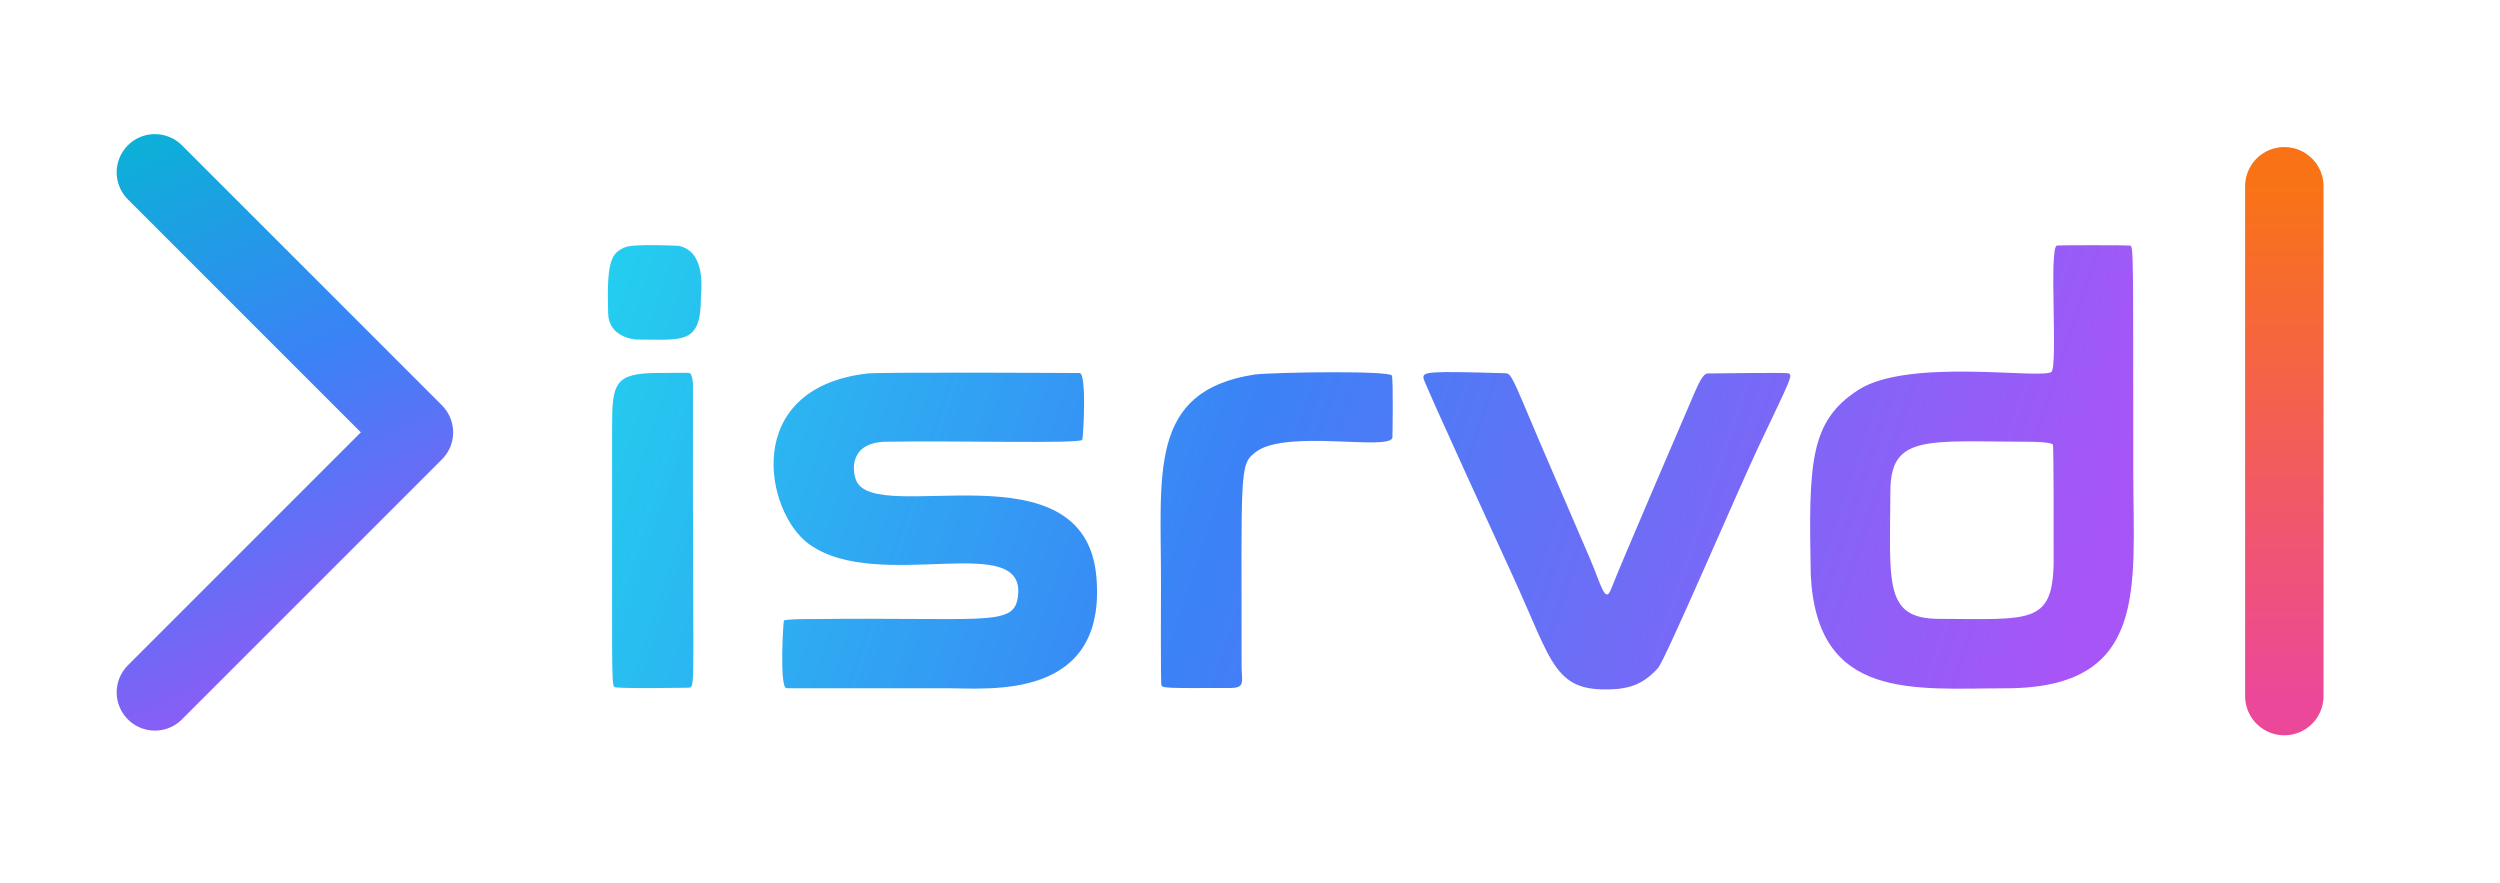
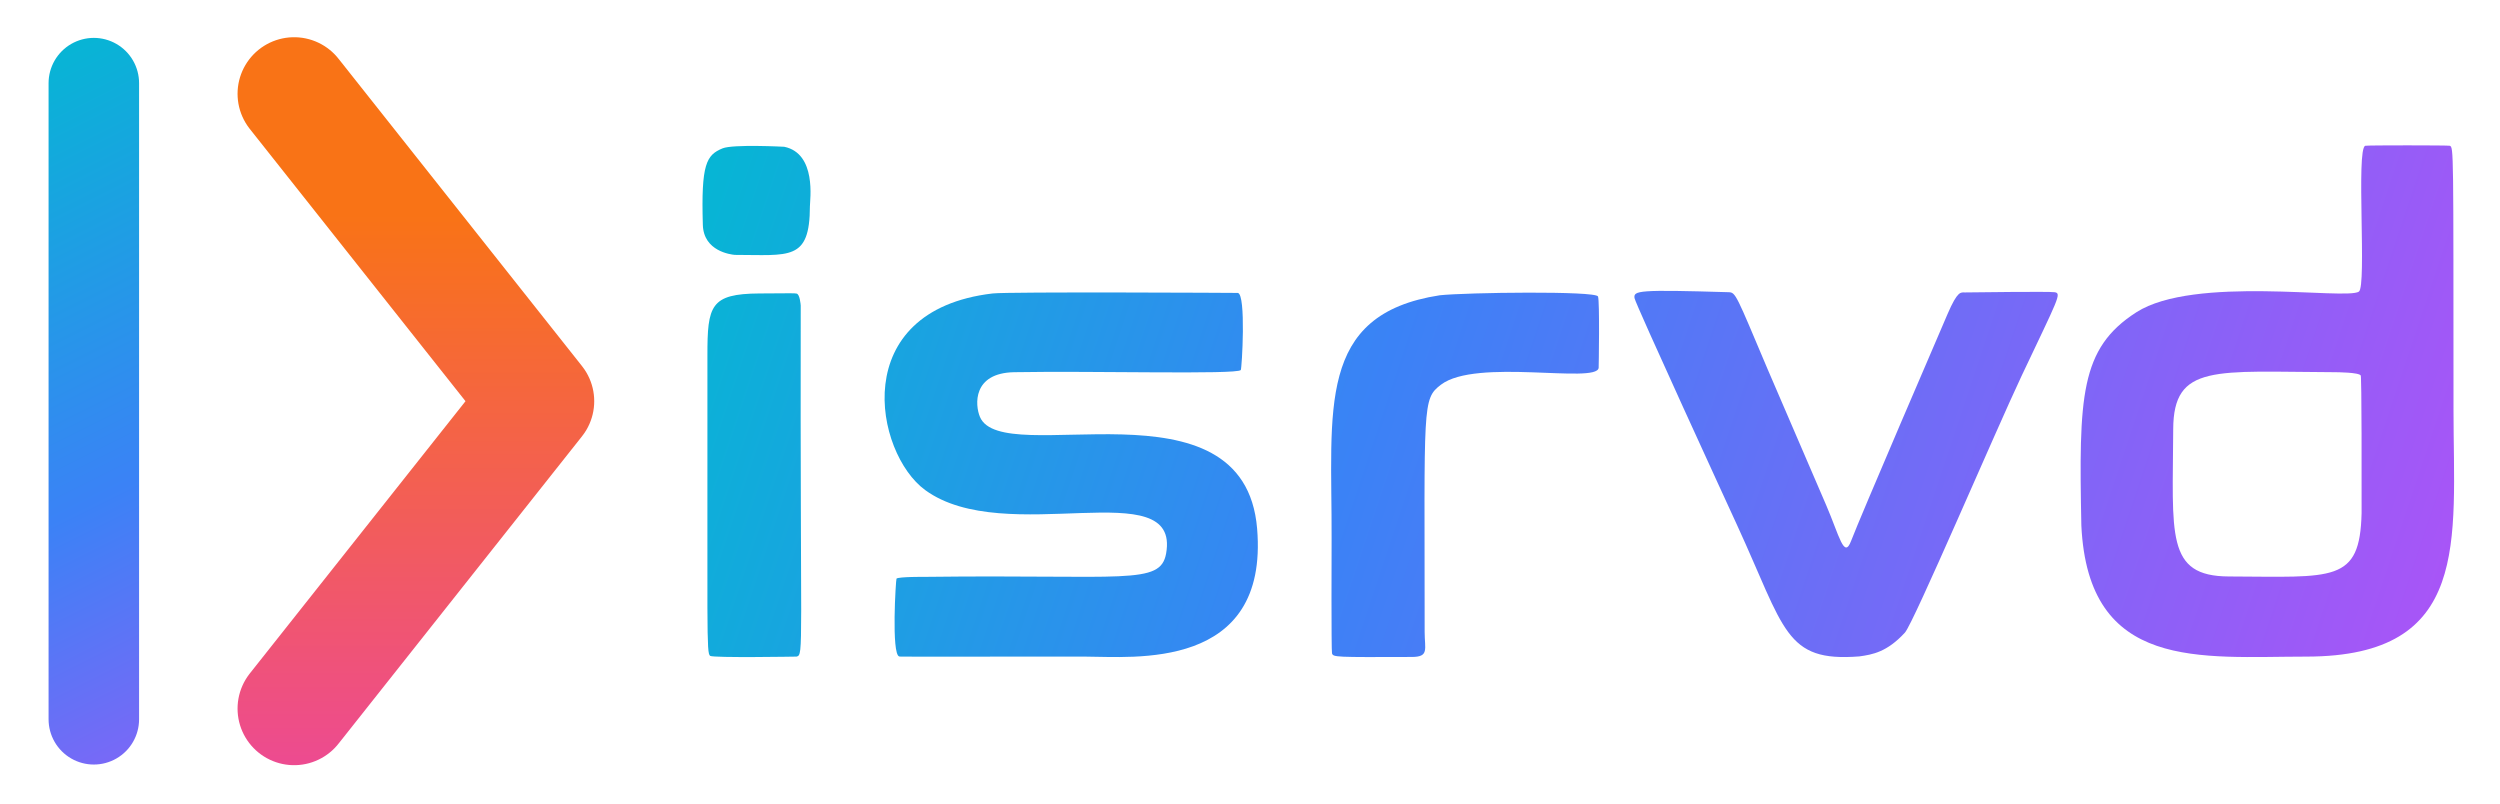
- <svg xmlns="http://www.w3.org/2000/svg" aria-labelledby="title desc" viewBox="0 0 255 90">
+ <svg xmlns="http://www.w3.org/2000/svg" aria-labelledby="title desc" viewBox="0 0 221 71">
  <defs>
    <linearGradient id="color_a" x1="0" x2="34" y1="6" y2="74" gradientUnits="userSpaceOnUse">
      <stop offset="0" stop-color="#06b6d4" />
-       <stop offset=".52" stop-color="#3b82f6" />
-       <stop offset="1" stop-color="#8b5cf6" />
+       <stop offset=".5" stop-color="#3b82f6" />
+       <stop offset="1" stop-color="#a855f7" />
    </linearGradient>
    <linearGradient id="color_b" x1="60" x2="210" y1="20" y2="70" gradientUnits="userSpaceOnUse">
-       <stop offset="0" stop-color="#22d3ee" />
-       <stop offset=".45" stop-color="#3b82f6" />
+       <stop offset="0" stop-color="#06b6d4" />
+       <stop offset=".4" stop-color="#3b82f6" />
      <stop offset="1" stop-color="#a855f7" />
    </linearGradient>
    <linearGradient id="color_c" x1="245" x2="245" y1="19" y2="71" gradientUnits="userSpaceOnUse">
      <stop offset="0" stop-color="#f97316" />
      <stop offset="1" stop-color="#ec4899" />
    </linearGradient>
  </defs>
-   <path fill="none" stroke="url(#color_a)" stroke-linecap="round" stroke-linejoin="round" stroke-width="10" d="M10 11l34 34-34 34" transform="matrix(.78 0 0 .78 8 9)" />
-   <path fill="url(#color_b)" fill-rule="evenodd" d="M70.683 39.12c-.056 30.503.29 30.866-.365 31.023-.006.001-7.35.126-7.64-.064-.348-.226-.219-2.157-.243-26.566-.005-4.406.275-5.442 4.59-5.471 3.029-.02 3.027-.028 3.287.01.295.044.365.978.372 1.068M64.832 34.63c-.306-.033-2.733-.304-2.802-2.648-.16-5.38.305-6.175 1.742-6.767.92-.38 5.45-.142 5.458-.14 2.876.605 2.266 4.711 2.265 5.257-.01 4.859-1.796 4.304-6.663 4.3M127.976 38.2c2.348-.249 13.796-.403 13.994.106.158.404.066 6.24.057 6.313-.19 1.432-10.835-.883-13.94 1.486-1.673 1.277-1.448 1.693-1.442 21.848 0 1.542.415 2.216-1.13 2.22-6.807.024-6.957.025-7.06-.325-.069-.232-.038-9.322-.035-10.133.039-11.413-1.383-19.829 9.556-21.514M165.072 70.265c-6.592.517-6.561-2.365-10.811-11.611-.736-1.6-8.998-19.576-9.065-20.066-.09-.662.33-.758 8.327-.518.622.019.654.21 3.423 6.764l5.205 12.086c1.161 2.697 1.57 4.783 2.197 3.125.787-2.077 7.833-18.447 8.522-20.047.9-2.089 1.17-1.902 1.527-1.907.636-.008 7.499-.098 7.947-.02.628.108.328.514-2.93 7.4-2.268 4.794-9.55 21.86-10.314 22.691-1.582 1.723-2.873 1.943-4.028 2.103M82.676 63.148c17.422-.212 20.61.765 21.115-2.067 1.292-7.24-14.206-.42-21.3-5.605-4.474-3.27-6.893-15.866 5.962-17.379 1.383-.162 21.643-.052 21.677-.047.746.112.357 6.715.26 6.818-.391.413-13.126.061-20.026.189-3.699.068-3.472 2.906-3.031 3.954 1.981 4.71 23.36-3.872 24.503 9.875 1.048 12.615-11.034 11.316-15.154 11.314-16.355-.008-16.352.02-16.486-.015-.706-.187-.3-6.808-.239-6.878.157-.175 2.502-.16 2.72-.159M184.697 58.617c-.222-11.407-.124-15.65 4.862-18.85 5.12-3.283 18.53-1.068 19.671-1.824.707-.467-.262-12.639.565-12.894.178-.054 7.318-.046 7.463-.003.365.11.324.31.338 23.41.006 11.502 1.583 21.737-12.995 21.75-9.38.008-19.291 1.312-19.904-11.589m24.774-1.099c-.145 6.197-2.459 5.637-11.735 5.604-5.604-.02-4.955-3.707-4.918-13.018.023-5.808 3.701-5.081 14.255-5.04.188.001 2.214.01 2.328.303.004.013.088.012.07 12.151" />
-   <path fill="none" stroke="url(#color_c)" stroke-linecap="round" stroke-width="8" d="M233 19v52">
-     <animate attributeName="opacity" dur="10s" keyTimes="0;0.05;0.1;0.15;0.2;1" repeatCount="indefinite" values="1;0;1;0;1;1" />
-   </path>
+   <g>
+     <path fill="none" stroke="url(#color_a)" stroke-linecap="round" stroke-width="8" d="m8.294,7.349l0,56.236">
+       <animate attributeName="opacity" dur="10s" keyTimes="0;0.05;0.1;0.15;0.2;1" repeatCount="indefinite" values="1;0;1;0;1;1" />
+     </path>
+     <path fill="none" stroke="url(#color_c)" stroke-linecap="round" stroke-linejoin="round" stroke-width="10" d="m26,8.29l21.529,27.176l-21.529,27.176" />
+     <path fill="url(#color_b)" fill-rule="evenodd" d="m81.97,50.993c17.422,-0.212 20.61,0.765 21.115,-2.067c1.292,-7.24 -14.206,-0.42 -21.3,-5.605c-4.474,-3.27 -6.893,-15.866 5.962,-17.379c1.383,-0.162 21.643,-0.052 21.677,-0.047c0.746,0.112 0.357,6.715 0.26,6.818c-0.391,0.413 -13.126,0.061 -20.026,0.189c-3.699,0.068 -3.472,2.906 -3.031,3.954c1.981,4.71 23.36,-3.872 24.503,9.875c1.048,12.615 -11.034,11.316 -15.154,11.314c-16.355,-0.008 -16.352,0.02 -16.486,-0.015c-0.706,-0.187 -0.3,-6.808 -0.239,-6.878c0.157,-0.175 2.502,-0.16 2.72,-0.159" />
+     <path fill="url(#color_b)" fill-rule="evenodd" d="m127.27,26.102c2.348,-0.249 13.796,-0.403 13.994,0.106c0.158,0.404 0.066,6.24 0.057,6.313c-0.19,1.432 -10.835,-0.883 -13.94,1.486c-1.673,1.277 -1.448,1.693 -1.442,21.848c0,1.542 0.415,2.216 -1.13,2.22c-6.807,0.024 -6.957,0.025 -7.06,-0.325c-0.069,-0.232 -0.038,-9.322 -0.035,-10.133c0.039,-11.413 -1.383,-19.829 9.556,-21.514" />
+     <path fill="url(#color_b)" fill-rule="evenodd" d="m164.366,58.026c-6.592,0.517 -6.561,-2.365 -10.811,-11.611c-0.736,-1.6 -8.998,-19.576 -9.065,-20.066c-0.09,-0.662 0.33,-0.758 8.327,-0.518c0.622,0.019 0.654,0.21 3.423,6.764l5.205,12.086c1.161,2.697 1.57,4.783 2.197,3.125c0.787,-2.077 7.833,-18.447 8.522,-20.047c0.9,-2.089 1.17,-1.902 1.527,-1.907c0.636,-0.008 7.499,-0.098 7.947,-0.02c0.628,0.108 0.328,0.514 -2.93,7.4c-2.268,4.794 -9.55,21.86 -10.314,22.691c-1.582,1.723 -2.873,1.943 -4.028,2.103" />
+     <path fill="url(#color_b)" fill-rule="evenodd" d="m183.991,46.455c-0.222,-11.407 -0.124,-15.65 4.862,-18.85c5.12,-3.283 18.53,-1.068 19.671,-1.824c0.707,-0.467 -0.262,-12.639 0.565,-12.894c0.178,-0.054 7.318,-0.046 7.463,-0.003c0.365,0.11 0.324,0.31 0.338,23.41c0.006,11.502 1.583,21.737 -12.995,21.75c-9.38,0.008 -19.291,1.312 -19.904,-11.589m24.774,-1.099c-0.145,6.197 -2.459,5.637 -11.735,5.604c-5.604,-0.02 -4.955,-3.707 -4.918,-13.018c0.023,-5.808 3.701,-5.081 14.255,-5.04c0.188,0.001 2.214,0.01 2.328,0.303c0.004,0.013 0.088,0.012 0.07,12.151" />
+     <path fill="url(#color_b)" fill-rule="evenodd" d="m70.784,27.02c-0.056,30.503 0.29,30.866 -0.365,31.023c-0.006,0.001 -7.35,0.126 -7.64,-0.064c-0.348,-0.226 -0.219,-2.157 -0.243,-26.566c-0.005,-4.406 0.275,-5.442 4.59,-5.471c3.029,-0.02 3.027,-0.028 3.287,0.01c0.295,0.044 0.365,0.978 0.372,1.068" />
+     <path fill="url(#color_b)" fill-rule="evenodd" d="m64.933,22.53c-0.306,-0.033 -2.733,-0.304 -2.802,-2.648c-0.16,-5.38 0.305,-6.175 1.742,-6.767c0.92,-0.38 5.45,-0.142 5.458,-0.14c2.876,0.605 2.266,4.711 2.265,5.257c-0.01,4.859 -1.796,4.304 -6.663,4.3" />
+   </g>
</svg>
